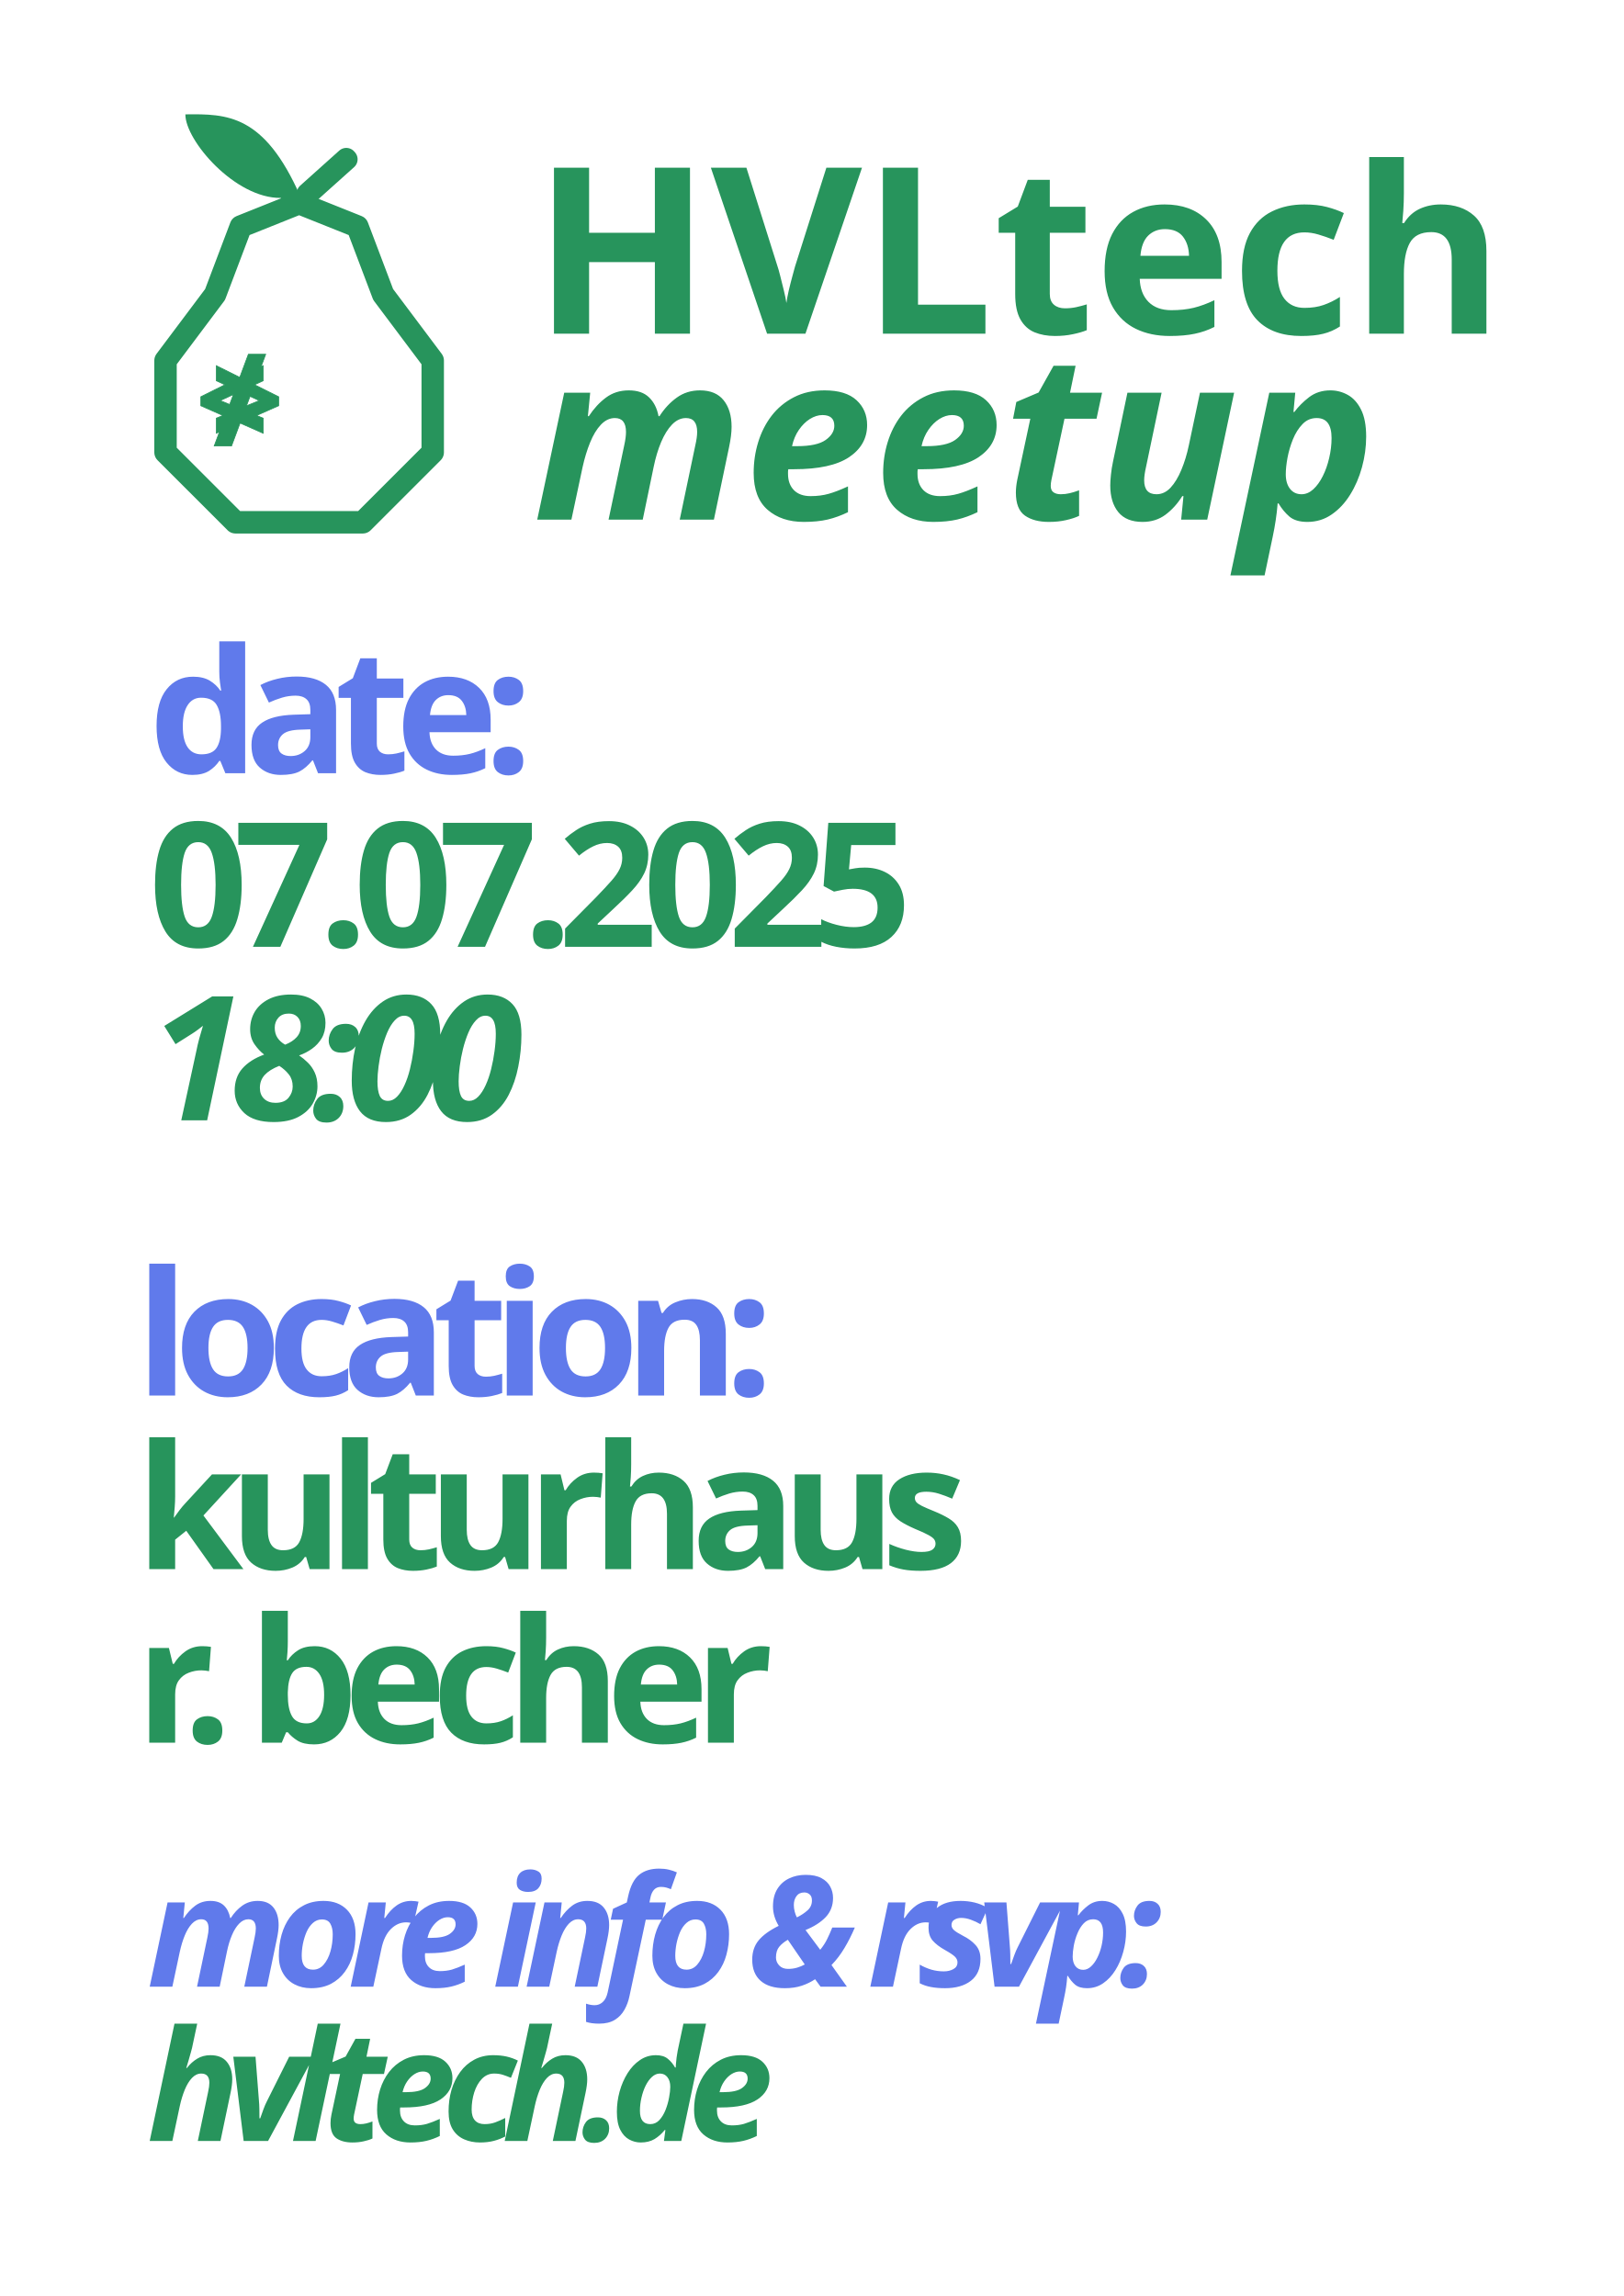
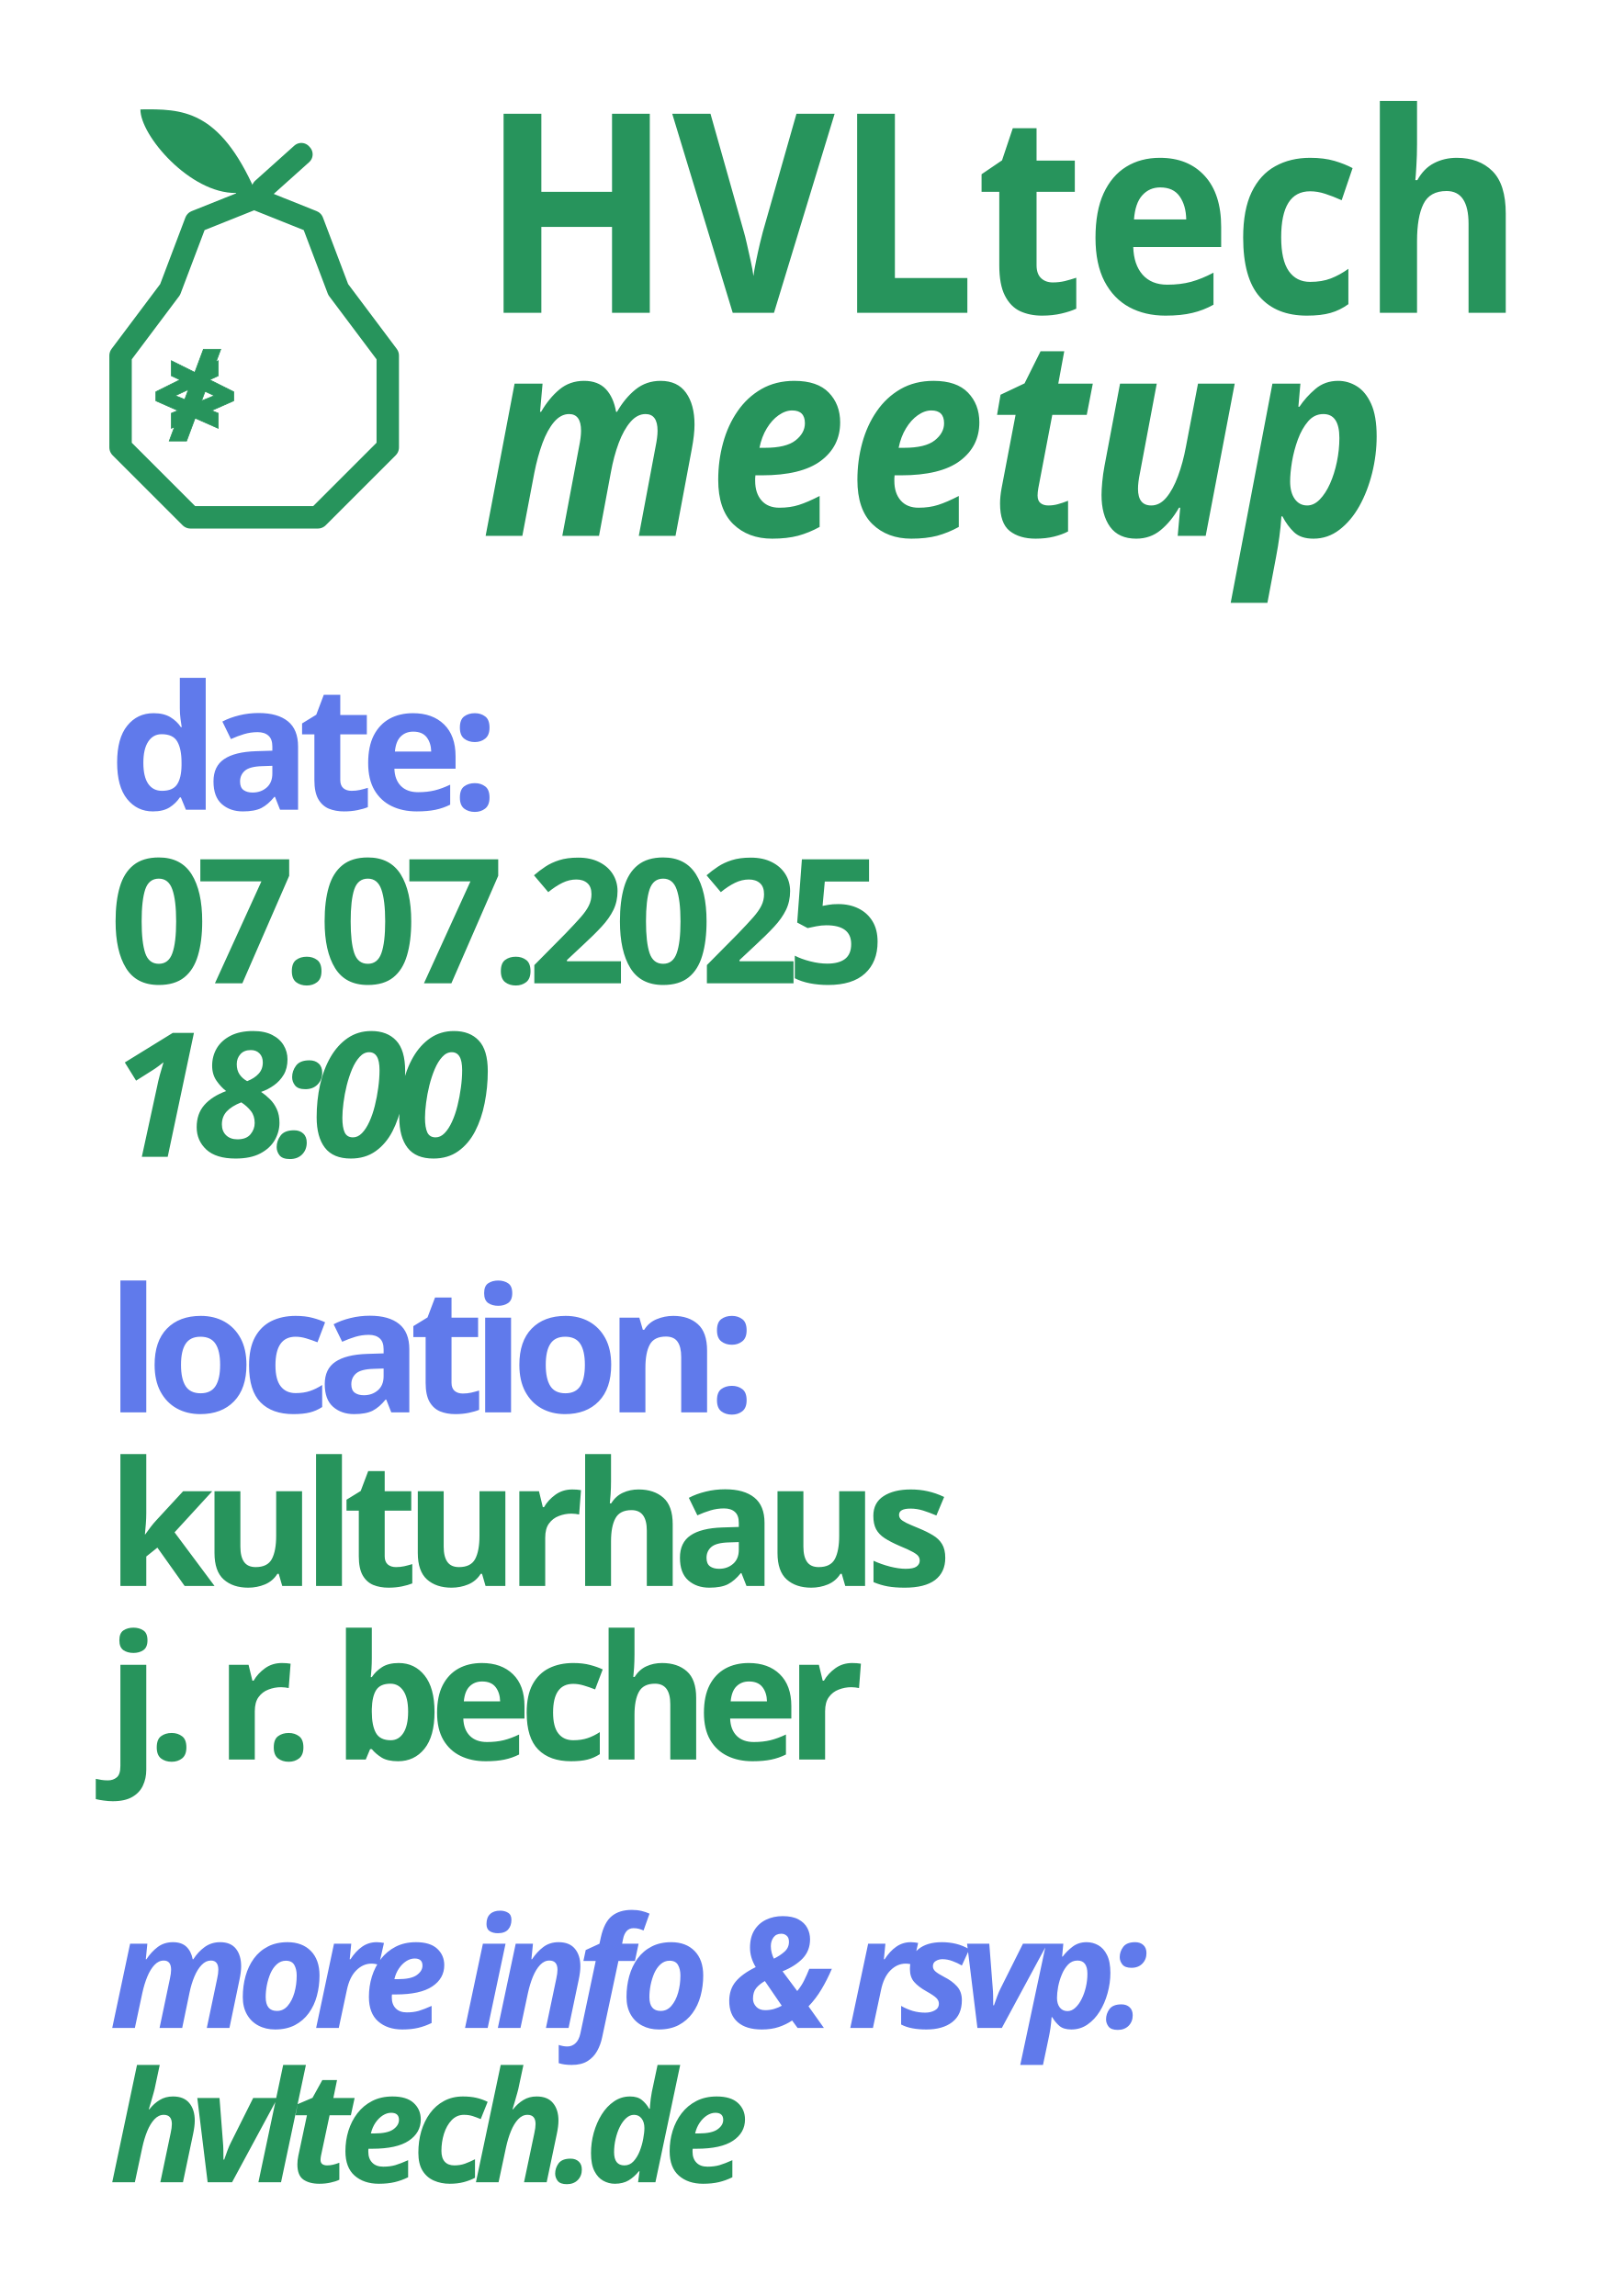
<svg xmlns="http://www.w3.org/2000/svg" width="297mm" height="420mm" viewBox="0 0 297 420" version="1.1" id="svg1">
  <defs id="defs1">
    <rect x="0" y="0" width="1122.52" height="493.903" id="rect5" />
  </defs>
  <g id="layer1">
-     <g id="g1" transform="matrix(1.095637,0,0,1.095637,-12.94078,-26.05531)">
+     <g id="g1" transform="matrix(1.095637,0,0,1.095637,-21.16401,-26.96176)">
      <path style="display:inline;fill:none;stroke:#27945c;stroke-width:3.743;stroke-linecap:butt;stroke-linejoin:round;stroke-dasharray:none;stroke-opacity:1" d="M 61.744,110.983 H 51.121 L 39.442,99.305 V 83.977 l 8.272,-11.029 4.298,-11.354 9.732,-3.893 9.732,3.893 4.298,11.354 8.272,11.029 V 99.305 L 72.368,110.983 Z" id="path1" />
      <path style="fill:#27945c;fill-opacity:1;stroke:none;stroke-width:2.339;stroke-dasharray:none;stroke-opacity:1" d="m 59.691,58.887 c 0,0 -0.964,-2.06 -0.999,-2.06 C 51.041,56.921 42.718,47.212 42.757,42.875 c 6.961,-0.089 13.144,-0.047 19.197,13.691 z" id="path1-2-9-9" />
      <rect style="fill:none;stroke:#27945c;stroke-width:3.509;stroke-linecap:butt;stroke-linejoin:round;stroke-miterlimit:10;stroke-dasharray:none" id="rect3" width="8.763" height="0.199" x="9.538" y="83.874" transform="rotate(-41.88177)" />
      <text xml:space="preserve" style="font-weight:bold;font-size:21.458px;line-height:10;font-family:'JetBrains Mono';-inkscape-font-specification:'JetBrains Mono Bold';text-align:start;letter-spacing:-7.428px;word-spacing:0px;writing-mode:lr-tb;direction:ltr;text-anchor:start;fill:#27945c;fill-opacity:1;stroke:#27945c;stroke-width:0.124;stroke-opacity:1" x="44.413" y="98.242" id="text2-9-0">
        <tspan id="tspan2-4-3" style="letter-spacing:-7.428px;fill:#27945c;fill-opacity:1;stroke:#27945c;stroke-width:0.124;stroke-opacity:1" x="44.413" y="98.242">&lt; / &gt;</tspan>
      </text>
    </g>
-     <text xml:space="preserve" style="font-weight:bold;font-size:42.517px;line-height:0.8;font-family:'JetBrains Mono';-inkscape-font-specification:'JetBrains Mono Bold';text-align:start;letter-spacing:0px;word-spacing:0px;writing-mode:lr-tb;direction:ltr;text-anchor:start;fill:#27945c;fill-opacity:1;stroke:#27945c;stroke-width:4.383;stroke-linejoin:round" x="97.491" y="61.039" id="text1">
-       <tspan x="97.491" y="61.039" style="font-style:normal;font-variant:normal;font-weight:800;font-stretch:normal;font-size:42.517px;line-height:0.8;font-family:'JetBrains Mono';-inkscape-font-specification:'JetBrains Mono Ultra-Bold';letter-spacing:0px;fill:#27945c;fill-opacity:1;stroke:none;stroke-width:4.383" id="tspan4">HVLtech</tspan>
-       <tspan x="97.491" y="95.052" style="font-style:italic;font-variant:normal;font-weight:bold;font-stretch:normal;font-size:42.517px;line-height:0.8;font-family:'JetBrains Mono';-inkscape-font-specification:'JetBrains Mono Bold Italic';letter-spacing:0px;fill:#27945c;fill-opacity:1;stroke:none;stroke-width:4.383" id="tspan5">meetup</tspan>
-       <tspan x="97.491" y="129.066" style="font-style:normal;font-variant:normal;font-weight:800;font-stretch:normal;font-size:42.517px;line-height:0.8;font-family:'JetBrains Mono';-inkscape-font-specification:'JetBrains Mono Ultra-Bold';letter-spacing:0px;fill:#27945c;fill-opacity:1;stroke:none;stroke-width:4.383" id="tspan2" />
+     <text xml:space="preserve" style="font-weight:bold;font-size:48.275px;line-height:0.8;font-family:'JetBrains Mono';-inkscape-font-specification:'JetBrains Mono Bold';text-align:start;letter-spacing:0px;word-spacing:0px;writing-mode:lr-tb;direction:ltr;text-anchor:start;fill:#27945c;fill-opacity:1;stroke:#27945c;stroke-width:4.976;stroke-linejoin:round" x="92.955" y="54.173" id="text1" transform="scale(0.9466227,1.056387)">
+       <tspan x="92.955" y="54.173" style="font-style:normal;font-variant:normal;font-weight:800;font-stretch:normal;font-size:48.275px;line-height:0.8;font-family:'JetBrains Mono';-inkscape-font-specification:'JetBrains Mono Ultra-Bold';letter-spacing:0px;fill:#27945c;fill-opacity:1;stroke:none;stroke-width:4.976" id="tspan4">HVLtech</tspan>
+       <tspan x="92.955" y="92.793" style="font-style:italic;font-variant:normal;font-weight:bold;font-stretch:normal;font-size:48.275px;line-height:0.8;font-family:'JetBrains Mono';-inkscape-font-specification:'JetBrains Mono Bold Italic';letter-spacing:0px;fill:#27945c;fill-opacity:1;stroke:none;stroke-width:4.976" id="tspan5">meetup</tspan>
+       <tspan x="92.955" y="131.412" style="font-style:normal;font-variant:normal;font-weight:800;font-stretch:normal;font-size:48.275px;line-height:0.8;font-family:'JetBrains Mono';-inkscape-font-specification:'JetBrains Mono Ultra-Bold';letter-spacing:0px;fill:#27945c;fill-opacity:1;stroke:none;stroke-width:4.976" id="tspan2" />
    </text>
-     <text xml:space="preserve" transform="scale(0.2645833)" id="text5" style="fill:#27945c;text-orientation:auto;-inkscape-font-specification:'JetBrains Mono Bold Italic';font-family:'JetBrains Mono';font-weight:bold;font-size:173.333px;line-height:0.8;letter-spacing:0px;word-spacing:0px;stroke:none;stroke-width:15.118;stroke-linejoin:round;text-align:start;writing-mode:lr-tb;direction:ltr;fill-opacity:1;font-style:italic;font-stretch:normal;font-variant:normal;white-space:pre;shape-inside:url(#rect5)" />
-     <text xml:space="preserve" style="font-style:normal;font-variant:normal;font-weight:bold;font-stretch:normal;font-size:31.75px;line-height:1;font-family:'Geist Mono';-inkscape-font-specification:'Geist Mono Bold';text-align:start;letter-spacing:-2.646px;word-spacing:0px;writing-mode:lr-tb;direction:ltr;text-anchor:start;fill:#27945c;fill-opacity:1;stroke:none;stroke-width:4;stroke-linejoin:round" x="27.213" y="141.439" id="text7">
-       <tspan style="font-style:normal;font-variant:normal;font-weight:bold;font-stretch:normal;font-size:31.75px;line-height:1;font-family:'Geist Mono';-inkscape-font-specification:'Geist Mono Bold';letter-spacing:-2.646px;fill:#607aeb;fill-opacity:1;stroke-width:4" id="tspan29" x="27.213" y="141.439">date:</tspan>
-       <tspan style="font-style:normal;font-variant:normal;font-weight:bold;font-stretch:normal;font-size:31.75px;line-height:1;font-family:'Geist Mono';-inkscape-font-specification:'Geist Mono Bold';letter-spacing:-2.646px;fill:#27945c;fill-opacity:1;stroke-width:4" id="tspan30" x="27.213" y="173.189">07.07.2025</tspan>
-       <tspan style="font-style:italic;font-variant:normal;font-weight:bold;font-stretch:normal;font-size:31.75px;line-height:1;font-family:'Geist Mono';-inkscape-font-specification:'Geist Mono Bold Italic';letter-spacing:-2.646px;fill:#27945c;fill-opacity:1;stroke-width:4" x="27.213" y="204.939" id="tspan21">18:00</tspan>
+     <text xml:space="preserve" transform="scale(0.2645833)" id="text5" style="font-style:italic;font-variant:normal;font-weight:bold;font-stretch:normal;font-size:173.333px;line-height:0.8;font-family:'JetBrains Mono';-inkscape-font-specification:'JetBrains Mono Bold Italic';text-align:start;letter-spacing:0px;word-spacing:0px;writing-mode:lr-tb;direction:ltr;white-space:pre;shape-inside:url(#rect5);fill:#27945c;fill-opacity:1;stroke:none;stroke-width:15.118;stroke-linejoin:round" />
+     <text xml:space="preserve" style="font-style:normal;font-variant:normal;font-weight:bold;font-stretch:normal;font-size:31.75px;line-height:1;font-family:'Geist Mono';-inkscape-font-specification:'Geist Mono Bold';text-align:start;letter-spacing:-2.381px;word-spacing:0px;writing-mode:lr-tb;direction:ltr;text-anchor:start;fill:#27945c;fill-opacity:1;stroke:none;stroke-width:4;stroke-linejoin:round" x="20" y="148.116" id="text7">
+       <tspan style="font-style:normal;font-variant:normal;font-weight:bold;font-stretch:normal;font-size:31.75px;line-height:1;font-family:'Geist Mono';-inkscape-font-specification:'Geist Mono Bold';letter-spacing:-2.381px;fill:#607aeb;fill-opacity:1;stroke-width:4" id="tspan29" x="20" y="148.116">date:</tspan>
+       <tspan style="font-style:normal;font-variant:normal;font-weight:bold;font-stretch:normal;font-size:31.75px;line-height:1;font-family:'Geist Mono';-inkscape-font-specification:'Geist Mono Bold';text-align:start;letter-spacing:-2.381px;text-anchor:start;fill:#27945c;fill-opacity:1;stroke-width:4" id="tspan30" x="20" y="179.866">07.07.2025</tspan>
+       <tspan style="font-style:italic;font-variant:normal;font-weight:bold;font-stretch:normal;font-size:31.75px;line-height:1;font-family:'Geist Mono';-inkscape-font-specification:'Geist Mono Bold Italic';text-align:start;letter-spacing:-2.381px;text-anchor:start;fill:#27945c;fill-opacity:1;stroke-width:4" x="20" y="211.616" id="tspan21">18:00</tspan>
    </text>
    <text xml:space="preserve" style="font-style:normal;font-variant:normal;font-weight:bold;font-stretch:normal;font-size:38.806px;line-height:0.8;font-family:Geist;-inkscape-font-specification:'Geist Bold';text-align:start;letter-spacing:-2.646px;word-spacing:0px;writing-mode:lr-tb;direction:ltr;text-anchor:start;fill:#27945c;fill-opacity:1;stroke:none;stroke-width:4;stroke-linejoin:round" x="28.223" y="189.259" id="text13">
      <tspan id="tspan13" style="stroke-width:4" x="28.223" y="189.259" />
    </text>
-     <text xml:space="preserve" style="font-style:normal;font-variant:normal;font-weight:bold;font-stretch:normal;font-size:31.75px;line-height:1;font-family:Geist;-inkscape-font-specification:'Geist Bold';text-align:start;letter-spacing:-2.646px;word-spacing:0px;writing-mode:lr-tb;direction:ltr;text-anchor:start;fill:#27945c;fill-opacity:1;stroke:none;stroke-width:4;stroke-linejoin:round" x="24.832" y="255.283" id="text14">
-       <tspan style="font-size:31.75px;line-height:1;fill:#607aeb;fill-opacity:1;stroke-width:4" x="24.832" y="255.283" id="tspan18">location:</tspan>
-       <tspan style="font-size:31.75px;line-height:1;stroke-width:4" x="24.832" y="287.033" id="tspan19">kulturhaus</tspan>
-       <tspan style="font-size:31.75px;line-height:1;stroke-width:4" x="24.832" y="318.783" id="tspan20">r. becher</tspan>
-       <tspan style="font-size:31.75px;line-height:1;stroke-width:4" x="24.832" y="350.533" id="tspan17" />
+     <text xml:space="preserve" style="font-style:normal;font-variant:normal;font-weight:bold;font-stretch:normal;font-size:31.75px;line-height:1;font-family:Geist;-inkscape-font-specification:'Geist Bold';text-align:start;letter-spacing:-2.381px;word-spacing:0px;writing-mode:lr-tb;direction:ltr;text-anchor:start;fill:#27945c;fill-opacity:1;stroke:none;stroke-width:4;stroke-linejoin:round" x="19.551" y="258.366" id="text14">
+       <tspan style="font-size:31.75px;line-height:1;letter-spacing:-2.381px;fill:#607aeb;fill-opacity:1;stroke-width:4" x="19.551" y="258.366" id="tspan18">location:</tspan>
+       <tspan style="font-size:31.75px;line-height:1;letter-spacing:-2.381px;stroke-width:4" x="19.551" y="290.116" id="tspan19">kulturhaus</tspan>
+       <tspan style="font-size:31.75px;line-height:1;letter-spacing:-2.381px;stroke-width:4" x="19.551" y="321.866" id="tspan20">j. r. becher</tspan>
+       <tspan style="font-size:31.75px;line-height:1;letter-spacing:-2.381px;stroke-width:4" x="19.551" y="353.616" id="tspan17" />
    </text>
-     <text xml:space="preserve" style="font-style:italic;font-variant:normal;font-weight:bold;font-stretch:normal;font-size:28.222px;line-height:1;font-family:'Geist Mono';-inkscape-font-specification:'Geist Mono Bold Italic';text-align:start;letter-spacing:-2.646px;word-spacing:0px;writing-mode:lr-tb;direction:ltr;text-anchor:start;fill:#607aeb;fill-opacity:1;stroke:none;stroke-width:4;stroke-linejoin:round" x="26.869" y="363.416" id="text31">
-       <tspan id="tspan31" style="stroke-width:4" x="26.869" y="363.416">more info &amp; rsvp:</tspan>
-       <tspan style="fill:#27945c;fill-opacity:1;stroke-width:4" x="26.869" y="391.638" id="tspan32">hvltech.de</tspan>
+     <text xml:space="preserve" style="font-style:italic;font-variant:normal;font-weight:bold;font-stretch:normal;font-size:28.222px;line-height:1;font-family:'Geist Mono';-inkscape-font-specification:'Geist Mono Bold Italic';text-align:start;letter-spacing:-2.381px;word-spacing:0px;writing-mode:lr-tb;direction:ltr;text-anchor:start;fill:#607aeb;fill-opacity:1;stroke:none;stroke-width:4;stroke-linejoin:round" x="20.013" y="370.964" id="text31">
+       <tspan id="tspan31" style="letter-spacing:-2.381px;stroke-width:4" x="20.013" y="370.964">more info &amp; rsvp:</tspan>
+       <tspan style="letter-spacing:-2.381px;fill:#27945c;fill-opacity:1;stroke-width:4" x="20.013" y="399.187" id="tspan32">hvltech.de</tspan>
    </text>
  </g>
</svg>
